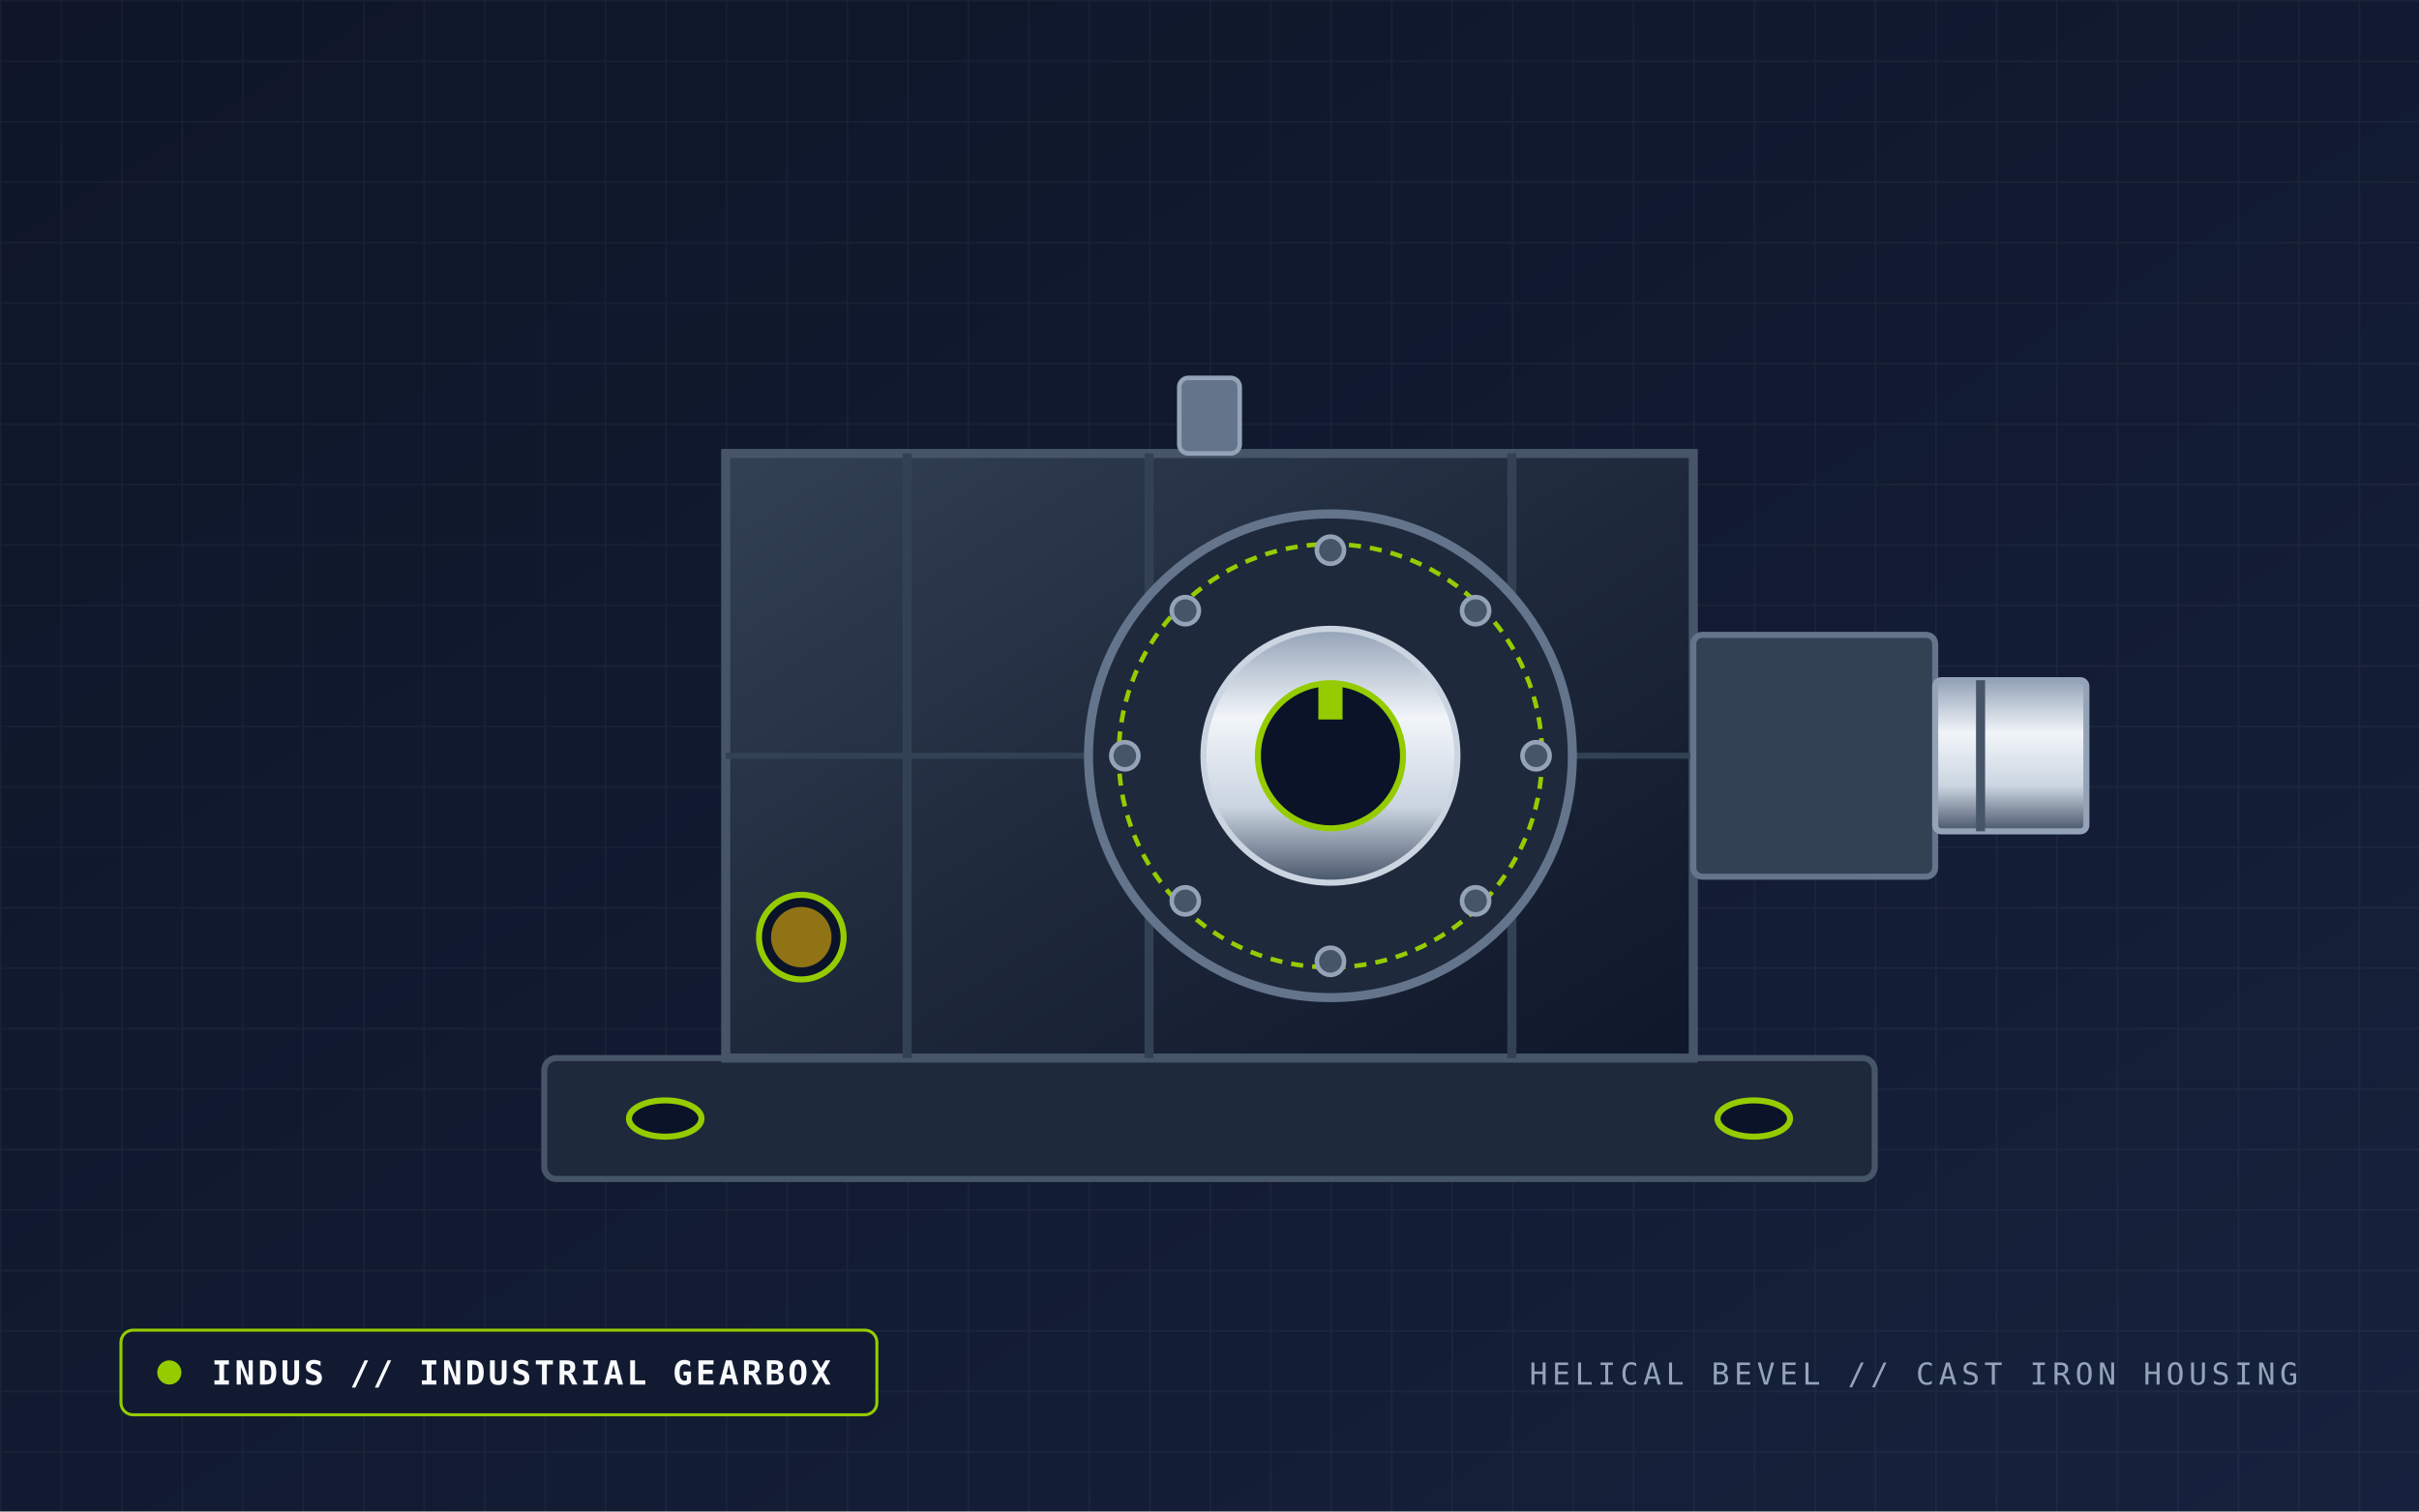
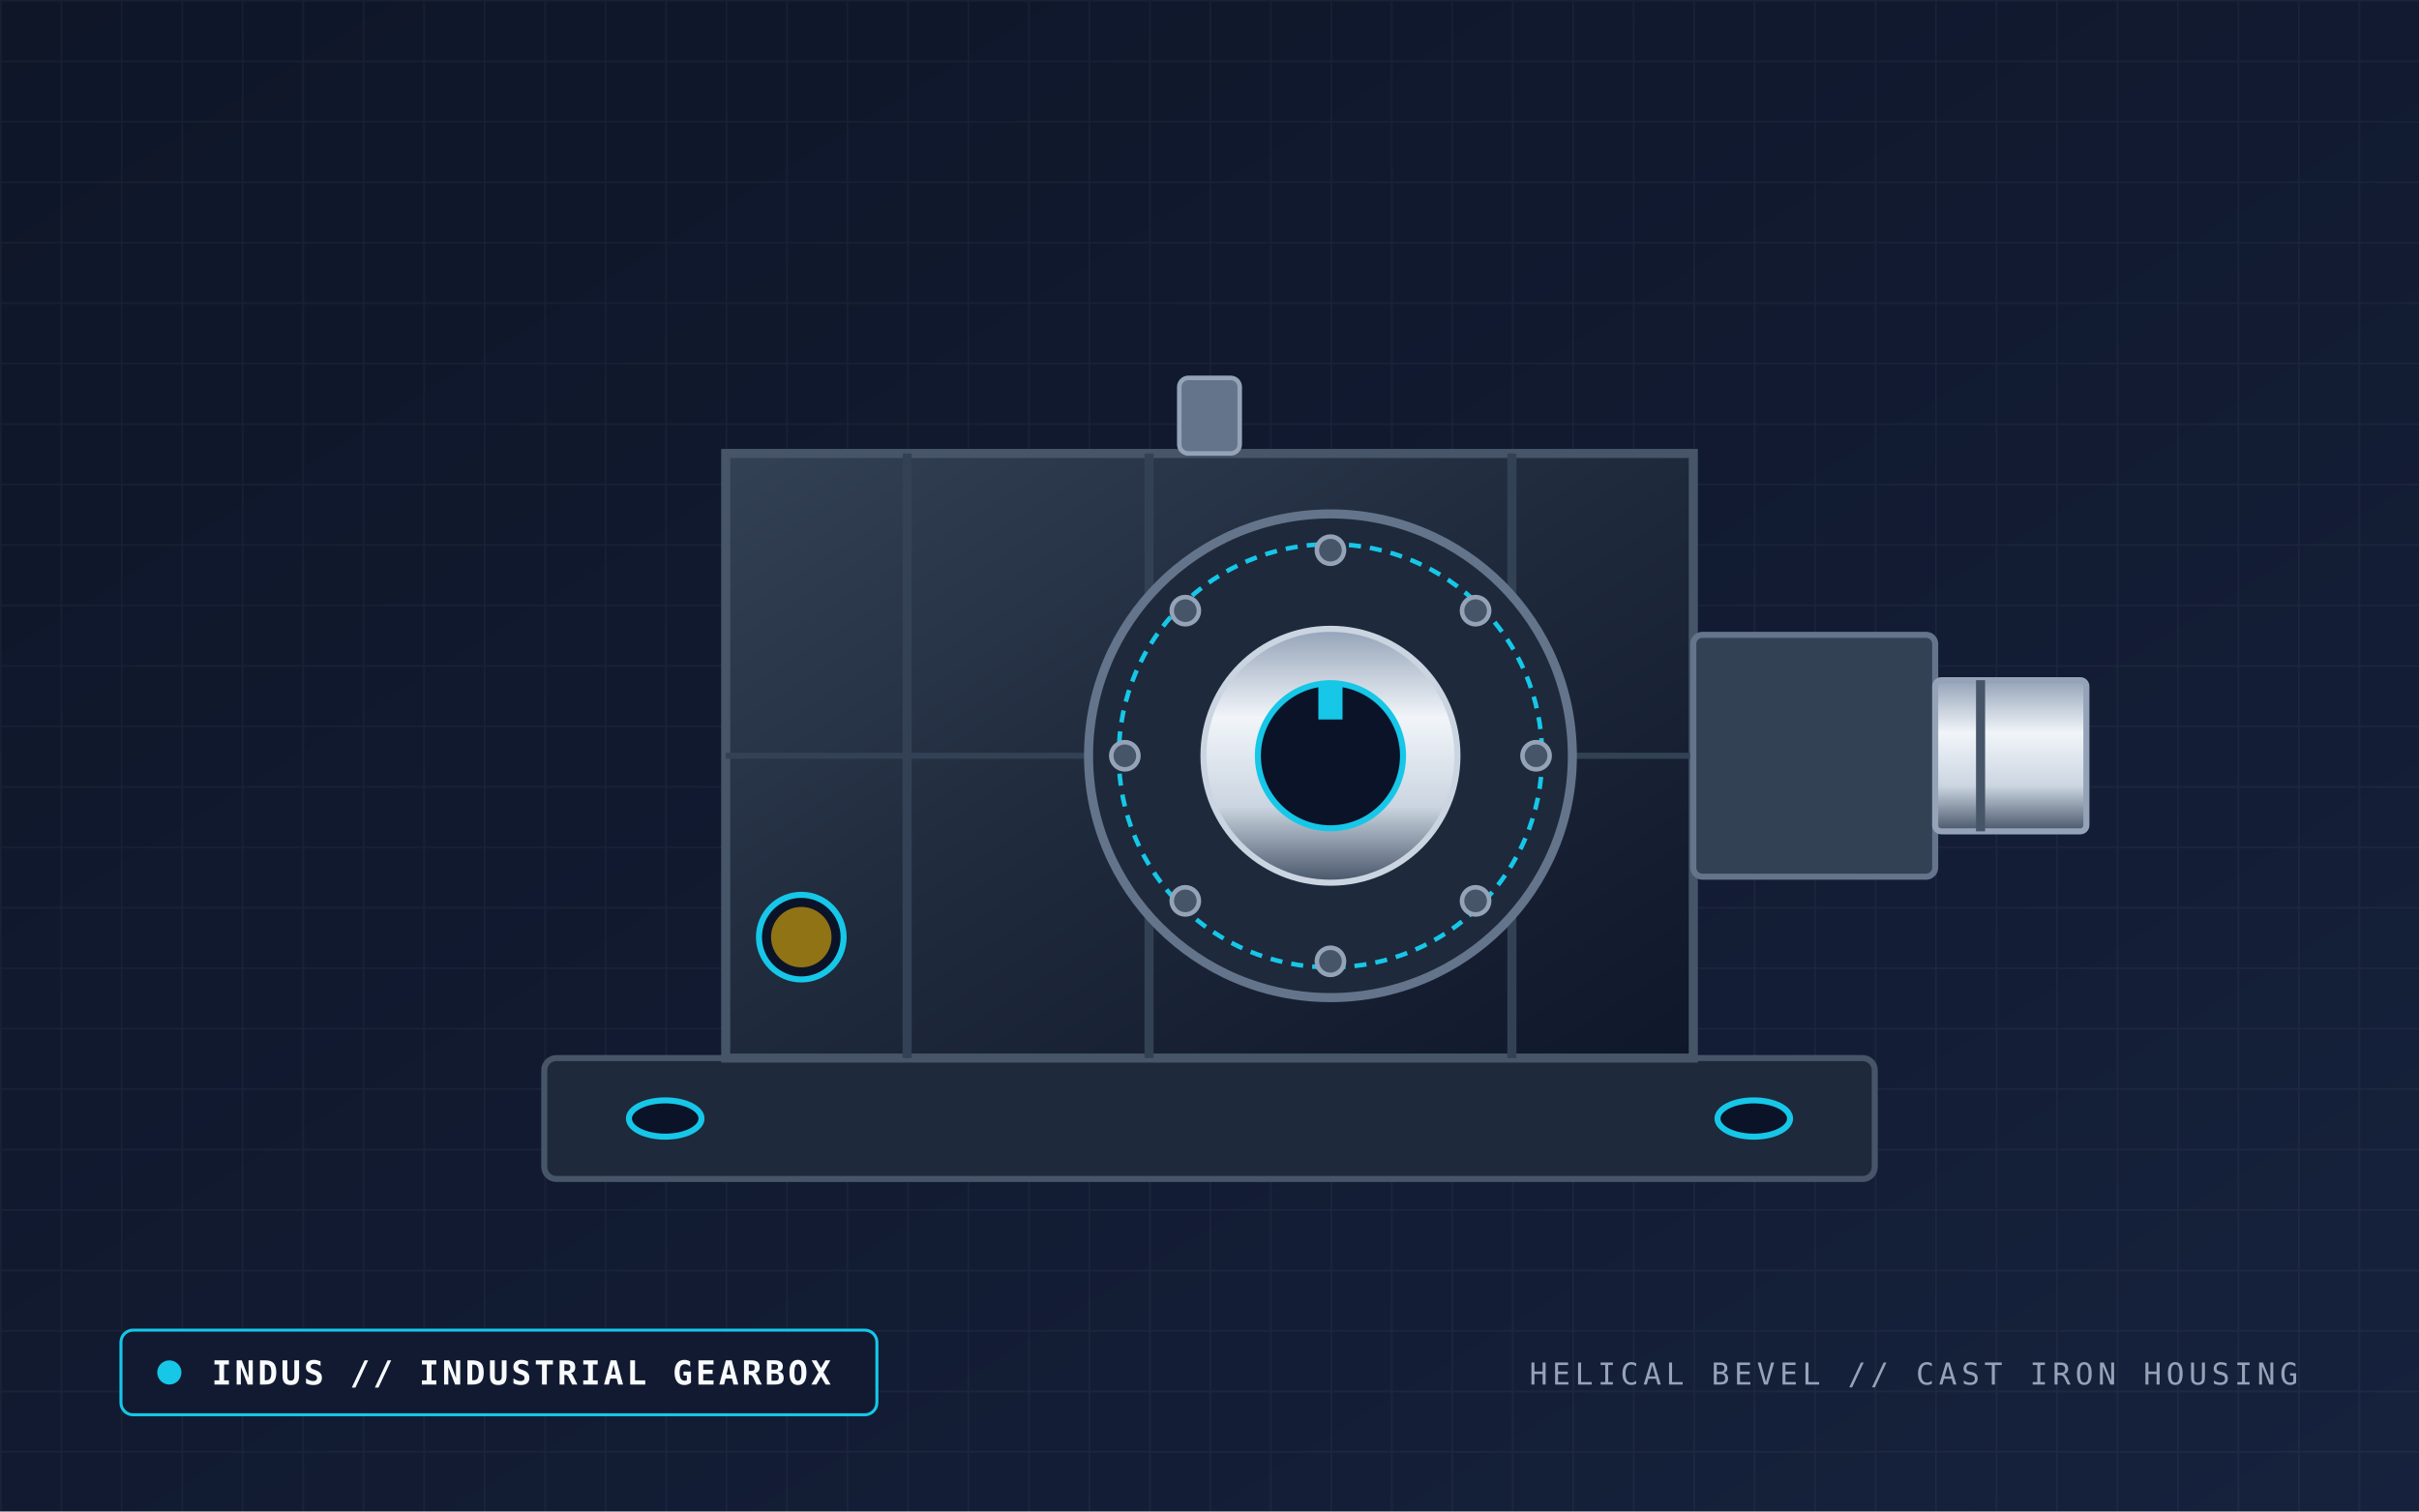
<svg xmlns="http://www.w3.org/2000/svg" viewBox="0 0 800 500" width="800" height="500">
  <defs>
    <linearGradient id="gbBg" x1="0%" y1="0%" x2="100%" y2="100%">
      <stop offset="0%" stop-color="#0E1628" />
      <stop offset="50%" stop-color="#111A30" />
      <stop offset="100%" stop-color="#16223D" />
    </linearGradient>
    <linearGradient id="castIron" x1="0%" y1="0%" x2="100%" y2="100%">
      <stop offset="0%" stop-color="#334155" />
      <stop offset="50%" stop-color="#1E293B" />
      <stop offset="100%" stop-color="#0F172A" />
    </linearGradient>
    <linearGradient id="shaftSteel" x1="0%" y1="0%" x2="0%" y2="100%">
      <stop offset="0%" stop-color="#94A3B8" />
      <stop offset="35%" stop-color="#F1F5F9" />
      <stop offset="70%" stop-color="#CBD5E1" />
      <stop offset="100%" stop-color="#475569" />
    </linearGradient>
    <pattern id="grid" width="20" height="20" patternUnits="userSpaceOnUse">
      <path d="M 20 0 L 0 0 0 20" fill="none" stroke="rgba(255,255,255,0.04)" stroke-width="1" />
    </pattern>
  </defs>
  <rect width="800" height="500" fill="url(#gbBg)" />
  <rect width="800" height="500" fill="url(#grid)" />
  <g transform="translate(180, 80)">
    <rect x="0" y="270" width="440" height="40" rx="4" fill="#1E293B" stroke="#475569" stroke-width="2" />
-     <ellipse cx="40" cy="290" rx="12" ry="6" fill="#0B1329" stroke="#95CC00" stroke-width="2" />
-     <ellipse cx="400" cy="290" rx="12" ry="6" fill="#0B1329" stroke="#95CC00" stroke-width="2" />
+     <ellipse cx="40" cy="290" rx="12" ry="6" fill="#0B1329" stroke="#16C7E8" stroke-width="2" />
+     <ellipse cx="400" cy="290" rx="12" ry="6" fill="#0B1329" stroke="#16C7E8" stroke-width="2" />
    <path d="M 60 70 L 380 70 L 380 270 L 60 270 Z" fill="url(#castIron)" stroke="#475569" stroke-width="3" />
    <line x1="120" y1="70" x2="120" y2="270" stroke="#334155" stroke-width="3" />
    <line x1="200" y1="70" x2="200" y2="270" stroke="#334155" stroke-width="3" />
    <line x1="320" y1="70" x2="320" y2="270" stroke="#334155" stroke-width="3" />
    <line x1="60" y1="170" x2="380" y2="170" stroke="#334155" stroke-width="2" />
-     <circle cx="85" cy="230" r="14" fill="#0B1329" stroke="#95CC00" stroke-width="2" />
+     <circle cx="85" cy="230" r="14" fill="#0B1329" stroke="#16C7E8" stroke-width="2" />
    <circle cx="85" cy="230" r="10" fill="#EAB308" opacity="0.6" />
    <rect x="210" y="45" width="20" height="25" rx="3" fill="#64748B" stroke="#94A3B8" stroke-width="1.5" />
    <circle cx="260" cy="170" r="80" fill="#1E293B" stroke="#64748B" stroke-width="3" />
-     <circle cx="260" cy="170" r="70" fill="none" stroke="#95CC00" stroke-width="1.5" stroke-dasharray="4 3" />
+     <circle cx="260" cy="170" r="70" fill="none" stroke="#16C7E8" stroke-width="1.5" stroke-dasharray="4 3" />
    <g fill="#475569" stroke="#94A3B8" stroke-width="1.5">
      <circle cx="260" cy="102" r="4.5" />
      <circle cx="260" cy="238" r="4.5" />
      <circle cx="192" cy="170" r="4.5" />
      <circle cx="328" cy="170" r="4.5" />
      <circle cx="212" cy="122" r="4.5" />
      <circle cx="308" cy="218" r="4.5" />
      <circle cx="308" cy="122" r="4.5" />
      <circle cx="212" cy="218" r="4.5" />
    </g>
    <circle cx="260" cy="170" r="42" fill="url(#shaftSteel)" stroke="#CBD5E1" stroke-width="2" />
-     <circle cx="260" cy="170" r="24" fill="#0B1329" stroke="#95CC00" stroke-width="2" />
-     <rect x="256" y="146" width="8" height="12" fill="#95CC00" />
+     <circle cx="260" cy="170" r="24" fill="#0B1329" stroke="#16C7E8" stroke-width="2" />
+     <rect x="256" y="146" width="8" height="12" fill="#16C7E8" />
    <rect x="380" y="130" width="80" height="80" rx="3" fill="#334155" stroke="#64748B" stroke-width="2" />
    <rect x="460" y="145" width="50" height="50" rx="2" fill="url(#shaftSteel)" stroke="#94A3B8" stroke-width="2" />
    <line x1="475" y1="145" x2="475" y2="195" stroke="#475569" stroke-width="3" />
  </g>
  <g transform="translate(40, 440)">
-     <rect width="250" height="28" rx="4" fill="rgba(17,26,48,0.9)" stroke="#95CC00" stroke-width="1" />
-     <circle cx="16" cy="14" r="4" fill="#95CC00" />
+     <rect width="250" height="28" rx="4" fill="rgba(17,26,48,0.9)" stroke="#16C7E8" stroke-width="1" />
+     <circle cx="16" cy="14" r="4" fill="#16C7E8" />
    <text x="30" y="18" fill="#F8FAFC" font-family="monospace" font-size="11" font-weight="bold" letter-spacing="1">INDUS // INDUSTRIAL GEARBOX</text>
  </g>
  <g transform="translate(520, 440)">
    <text x="240" y="18" text-anchor="end" fill="#94A3B8" font-family="monospace" font-size="10" letter-spacing="1.5">HELICAL BEVEL // CAST IRON HOUSING</text>
  </g>
</svg>
